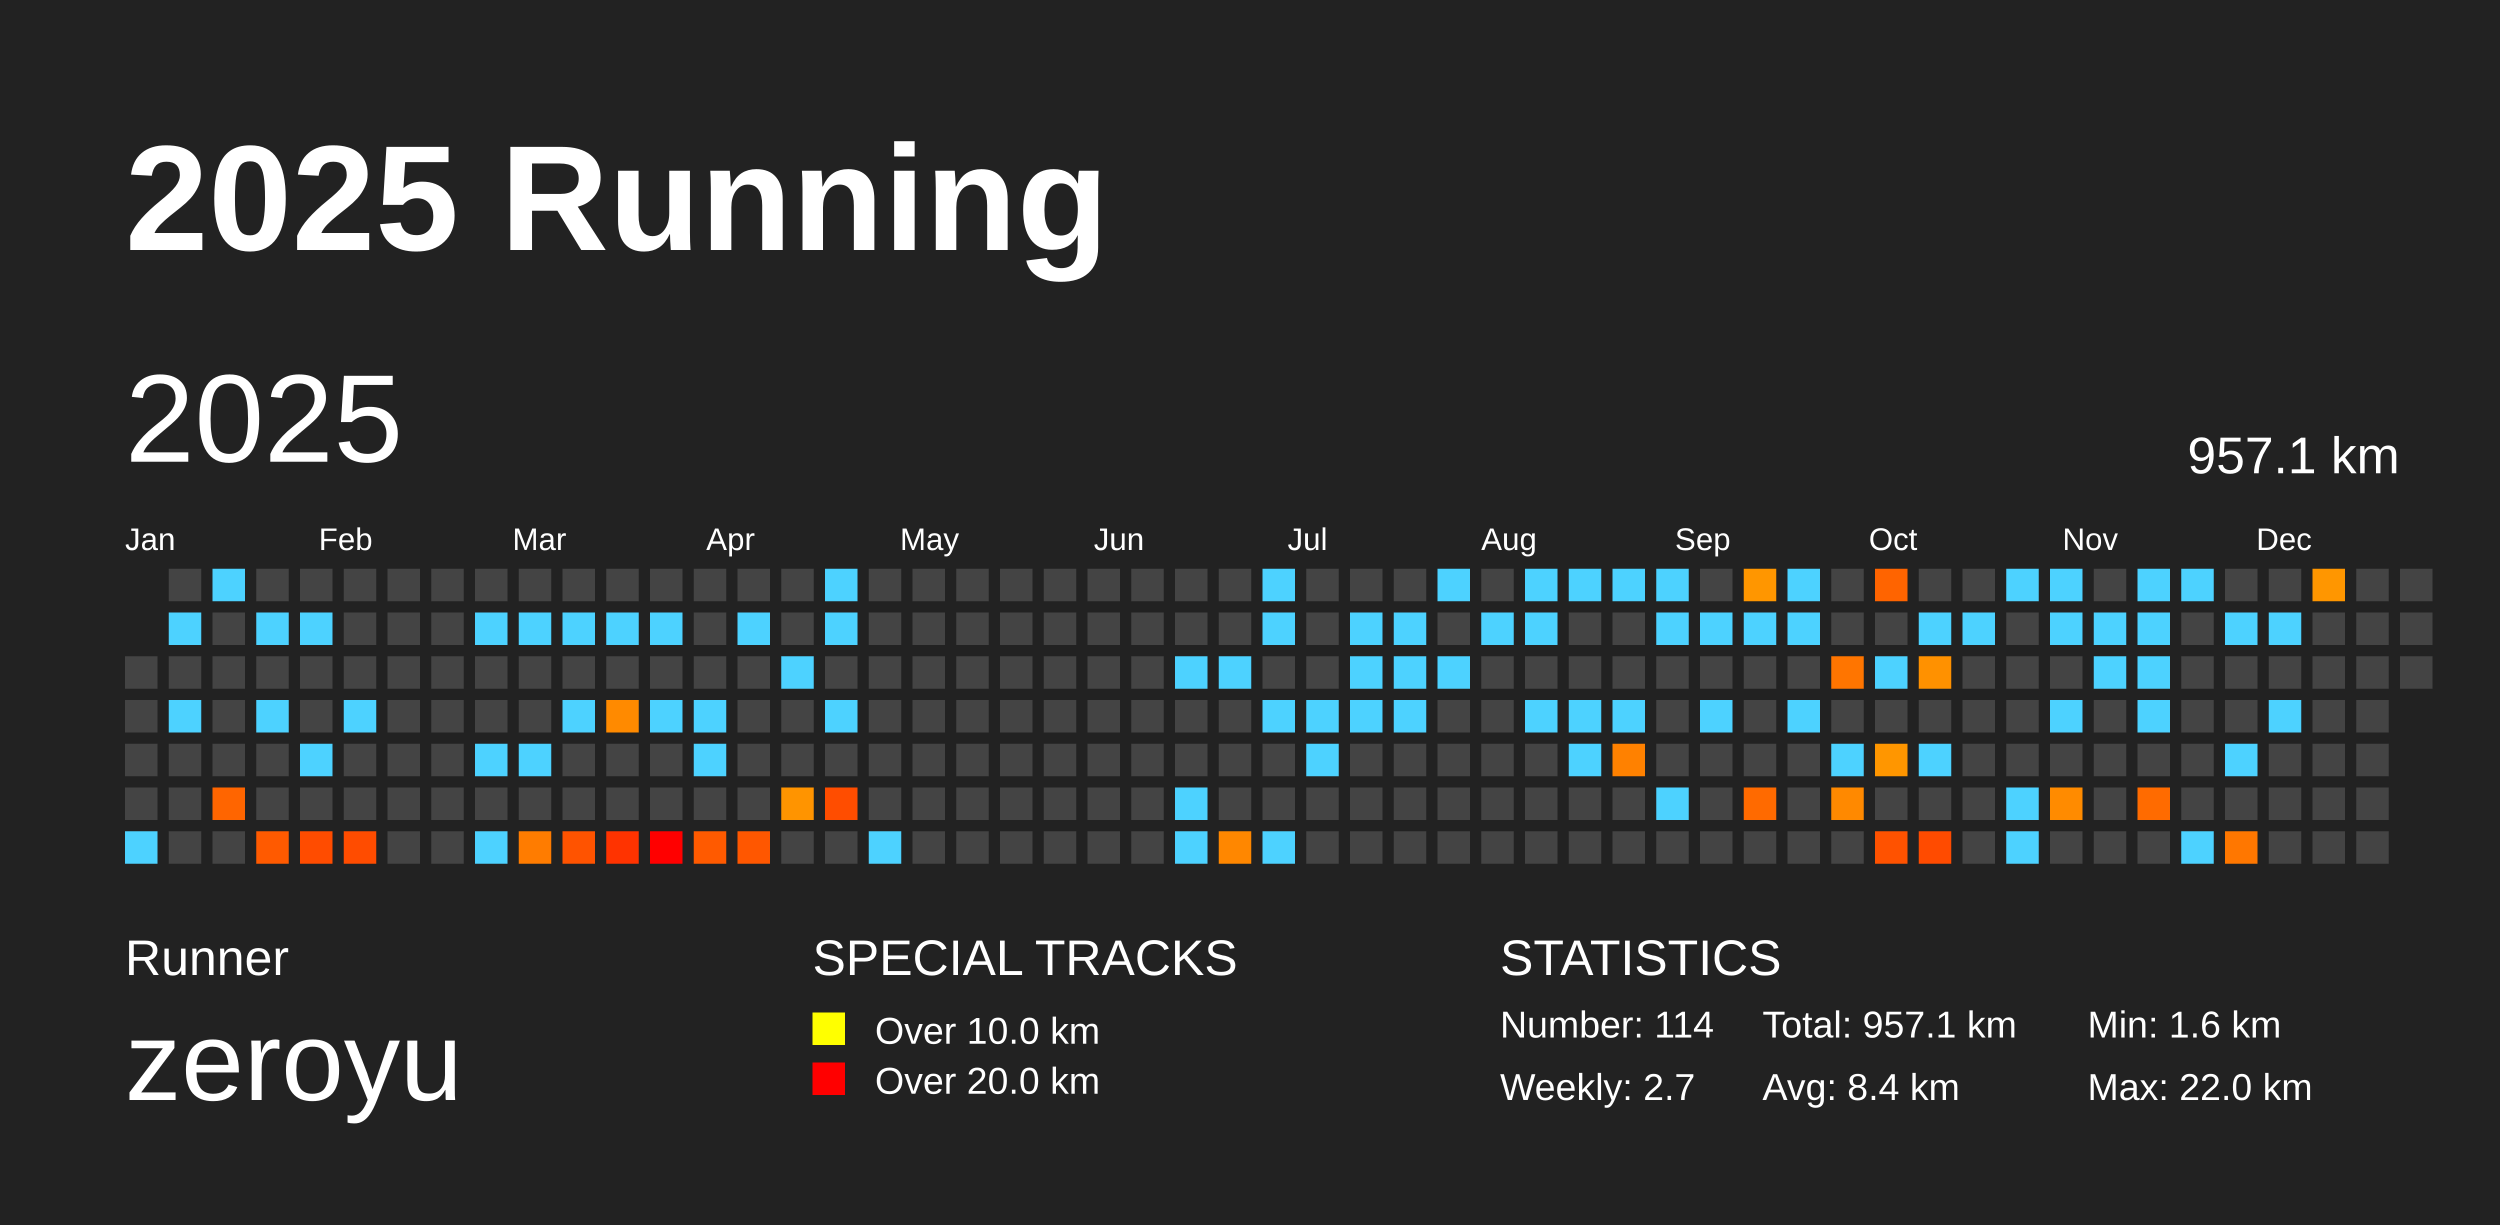
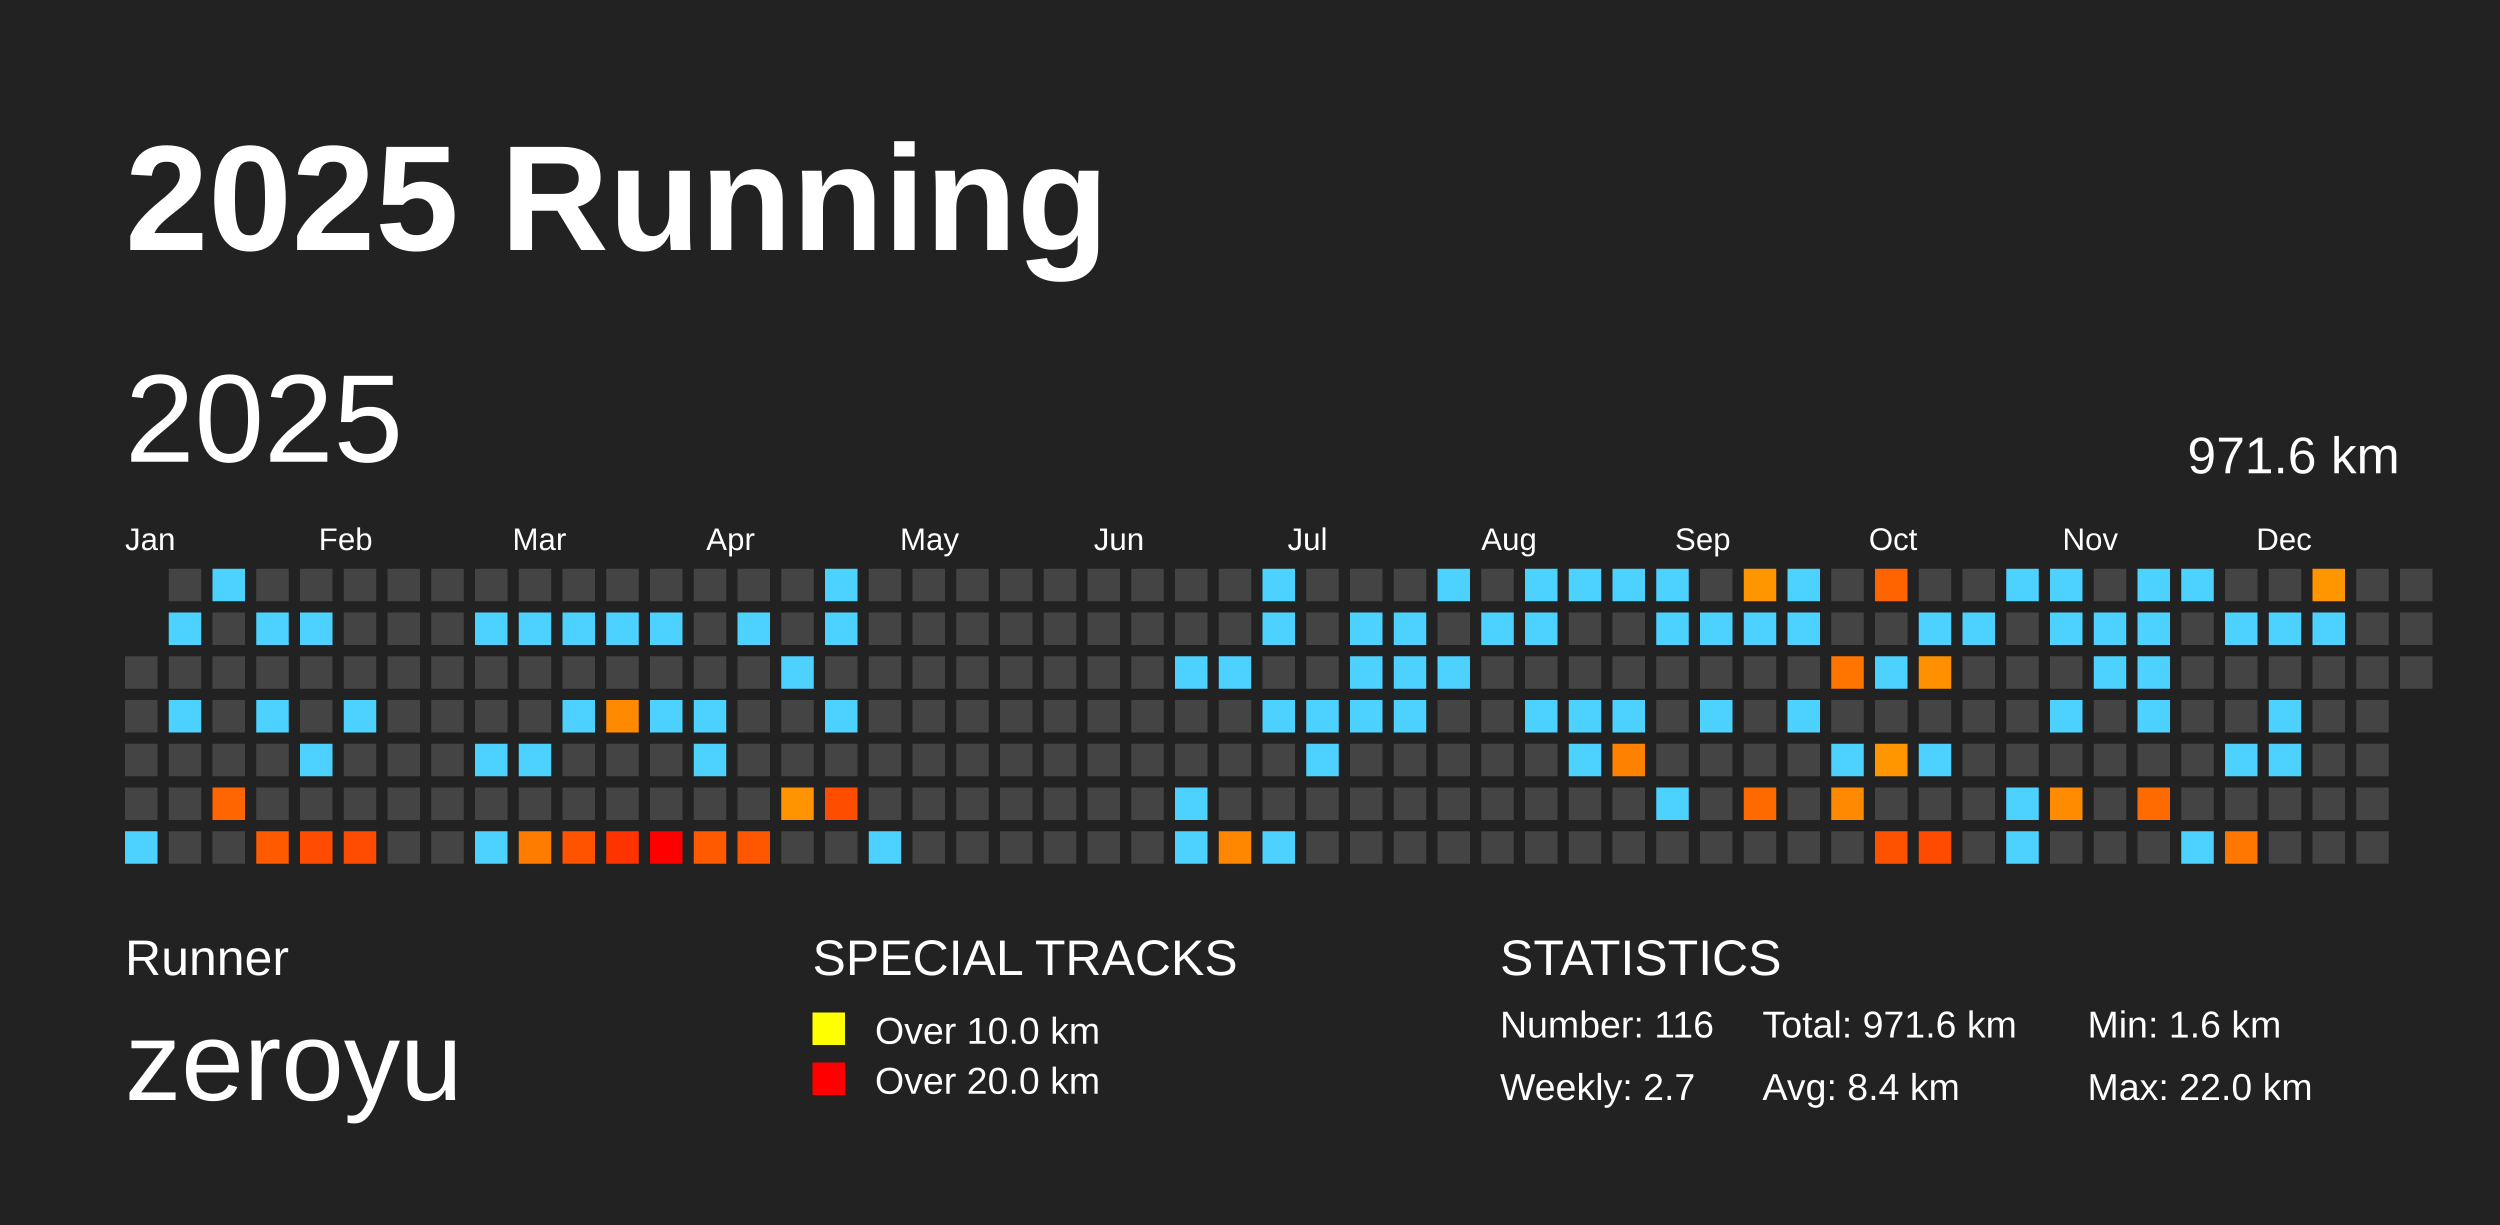
<svg xmlns="http://www.w3.org/2000/svg" baseProfile="full" height="98mm" version="1.1" viewBox="0,0,200,98" width="200mm">
  <defs />
  <rect fill="#222222" height="98" width="200" x="0" y="0" />
  <text fill="#FFFFFF" style="font-size:12px; font-family:Arial; font-weight:bold;" x="10" y="20">2025 Running</text>
  <text fill="#FFFFFF" style="font-size:4px; font-family:Arial" x="10" y="78">Runner</text>
  <text fill="#FFFFFF" style="font-size:9px; font-family:Arial" x="10" y="88">zeroyu</text>
  <text fill="#FFFFFF" style="font-size:4px; font-family:Arial" x="65" y="78">SPECIAL TRACKS</text>
  <rect fill="yellow" height="2.6" width="2.6" x="65" y="81" />
  <text fill="#FFFFFF" style="font-size:3px; font-family:Arial" x="70" y="83.5">Over 10.0 km</text>
  <rect fill="red" height="2.6" width="2.6" x="65" y="85" />
  <text fill="#FFFFFF" style="font-size:3px; font-family:Arial" x="70" y="87.5">Over 20.0 km</text>
  <text fill="#FFFFFF" style="font-size:4px; font-family:Arial" x="120" y="78">STATISTICS</text>
-   <text fill="#FFFFFF" style="font-size:3px; font-family:Arial" x="120" y="83">Number: 114</text>
+   <text fill="#FFFFFF" style="font-size:3px; font-family:Arial" x="120" y="83">Number: 116</text>
  <text fill="#FFFFFF" style="font-size:3px; font-family:Arial" x="120" y="88">Weekly: 2.7</text>
-   <text fill="#FFFFFF" style="font-size:3px; font-family:Arial" x="141" y="83">Total: 957.1 km</text>
+   <text fill="#FFFFFF" style="font-size:3px; font-family:Arial" x="141" y="83">Total: 971.6 km</text>
  <text fill="#FFFFFF" style="font-size:3px; font-family:Arial" x="141" y="88">Avg: 8.4 km</text>
  <text fill="#FFFFFF" style="font-size:3px; font-family:Arial" x="167" y="83">Min: 1.6 km</text>
  <text fill="#FFFFFF" style="font-size:3px; font-family:Arial" x="167" y="88">Max: 22.0 km</text>
  <text dominant-baseline="hanging" fill="#FFFFFF" style="font-size:10.0px; font-family:Arial;" x="10" y="30">2025</text>
-   <text dominant-baseline="hanging" fill="#FFFFFF" style="font-size:4.125px; font-family:Arial;" x="175" y="35">957.1 km</text>
+   <text dominant-baseline="hanging" fill="#FFFFFF" style="font-size:4.125px; font-family:Arial;" x="175" y="35">971.6 km</text>
  <text fill="#FFFFFF" style="font-size:2.5px; font-family:Arial" x="10.0" y="44">Jan</text>
  <text fill="#FFFFFF" style="font-size:2.5px; font-family:Arial" x="25.5" y="44">Feb</text>
  <text fill="#FFFFFF" style="font-size:2.5px; font-family:Arial" x="41.0" y="44">Mar</text>
  <text fill="#FFFFFF" style="font-size:2.5px; font-family:Arial" x="56.5" y="44">Apr</text>
  <text fill="#FFFFFF" style="font-size:2.5px; font-family:Arial" x="72.0" y="44">May</text>
  <text fill="#FFFFFF" style="font-size:2.5px; font-family:Arial" x="87.5" y="44">Jun</text>
  <text fill="#FFFFFF" style="font-size:2.5px; font-family:Arial" x="103.0" y="44">Jul</text>
  <text fill="#FFFFFF" style="font-size:2.5px; font-family:Arial" x="118.5" y="44">Aug</text>
  <text fill="#FFFFFF" style="font-size:2.5px; font-family:Arial" x="134.0" y="44">Sep</text>
  <text fill="#FFFFFF" style="font-size:2.5px; font-family:Arial" x="149.5" y="44">Oct</text>
  <text fill="#FFFFFF" style="font-size:2.5px; font-family:Arial" x="165.0" y="44">Nov</text>
  <text fill="#FFFFFF" style="font-size:2.5px; font-family:Arial" x="180.5" y="44">Dec</text>
  <rect fill="#444444" height="2.6" width="2.6" x="10.0" y="52.5" />
  <rect fill="#444444" height="2.6" width="2.6" x="10.0" y="56.0" />
  <rect fill="#444444" height="2.6" width="2.6" x="10.0" y="59.5" />
  <rect fill="#444444" height="2.6" width="2.6" x="10.0" y="63.0" />
  <rect fill="#4dd2ff" height="2.6" width="2.6" x="10.0" y="66.5" />
  <rect fill="#444444" height="2.6" width="2.6" x="13.5" y="45.5" />
  <rect fill="#4dd2ff" height="2.6" width="2.6" x="13.5" y="49.0" />
  <rect fill="#444444" height="2.6" width="2.6" x="13.5" y="52.5" />
  <rect fill="#4dd2ff" height="2.6" width="2.6" x="13.5" y="56.0" />
  <rect fill="#444444" height="2.6" width="2.6" x="13.5" y="59.5" />
  <rect fill="#444444" height="2.6" width="2.6" x="13.5" y="63.0" />
  <rect fill="#444444" height="2.6" width="2.6" x="13.5" y="66.5" />
  <rect fill="#4dd2ff" height="2.6" width="2.6" x="17.0" y="45.5" />
  <rect fill="#444444" height="2.6" width="2.6" x="17.0" y="49.0" />
  <rect fill="#444444" height="2.6" width="2.6" x="17.0" y="52.5" />
  <rect fill="#444444" height="2.6" width="2.6" x="17.0" y="56.0" />
  <rect fill="#444444" height="2.6" width="2.6" x="17.0" y="59.5" />
  <rect fill="#ff6500" height="2.6" width="2.6" x="17.0" y="63.0" />
  <rect fill="#444444" height="2.6" width="2.6" x="17.0" y="66.5" />
  <rect fill="#444444" height="2.6" width="2.6" x="20.5" y="45.5" />
  <rect fill="#4dd2ff" height="2.6" width="2.6" x="20.5" y="49.0" />
  <rect fill="#444444" height="2.6" width="2.6" x="20.5" y="52.5" />
  <rect fill="#4dd2ff" height="2.6" width="2.6" x="20.5" y="56.0" />
  <rect fill="#444444" height="2.6" width="2.6" x="20.5" y="59.5" />
  <rect fill="#444444" height="2.6" width="2.6" x="20.5" y="63.0" />
  <rect fill="#ff5a00" height="2.6" width="2.6" x="20.5" y="66.5" />
  <rect fill="#444444" height="2.6" width="2.6" x="24.0" y="45.5" />
  <rect fill="#4dd2ff" height="2.6" width="2.6" x="24.0" y="49.0" />
  <rect fill="#444444" height="2.6" width="2.6" x="24.0" y="52.5" />
  <rect fill="#444444" height="2.6" width="2.6" x="24.0" y="56.0" />
  <rect fill="#4dd2ff" height="2.6" width="2.6" x="24.0" y="59.5" />
  <rect fill="#444444" height="2.6" width="2.6" x="24.0" y="63.0" />
  <rect fill="#ff4c00" height="2.6" width="2.6" x="24.0" y="66.5" />
  <rect fill="#444444" height="2.6" width="2.6" x="27.5" y="45.5" />
  <rect fill="#444444" height="2.6" width="2.6" x="27.5" y="49.0" />
  <rect fill="#444444" height="2.6" width="2.6" x="27.5" y="52.5" />
  <rect fill="#4dd2ff" height="2.6" width="2.6" x="27.5" y="56.0" />
  <rect fill="#444444" height="2.6" width="2.6" x="27.5" y="59.5" />
  <rect fill="#444444" height="2.6" width="2.6" x="27.5" y="63.0" />
  <rect fill="#ff4c00" height="2.6" width="2.6" x="27.5" y="66.5" />
  <rect fill="#444444" height="2.6" width="2.6" x="31.0" y="45.5" />
  <rect fill="#444444" height="2.6" width="2.6" x="31.0" y="49.0" />
  <rect fill="#444444" height="2.6" width="2.6" x="31.0" y="52.5" />
  <rect fill="#444444" height="2.6" width="2.6" x="31.0" y="56.0" />
  <rect fill="#444444" height="2.6" width="2.6" x="31.0" y="59.5" />
  <rect fill="#444444" height="2.6" width="2.6" x="31.0" y="63.0" />
  <rect fill="#444444" height="2.6" width="2.6" x="31.0" y="66.5" />
  <rect fill="#444444" height="2.6" width="2.6" x="34.5" y="45.5" />
  <rect fill="#444444" height="2.6" width="2.6" x="34.5" y="49.0" />
  <rect fill="#444444" height="2.6" width="2.6" x="34.5" y="52.5" />
  <rect fill="#444444" height="2.6" width="2.6" x="34.5" y="56.0" />
  <rect fill="#444444" height="2.6" width="2.6" x="34.5" y="59.5" />
  <rect fill="#444444" height="2.6" width="2.6" x="34.5" y="63.0" />
  <rect fill="#444444" height="2.6" width="2.6" x="34.5" y="66.5" />
  <rect fill="#444444" height="2.6" width="2.6" x="38.0" y="45.5" />
  <rect fill="#4dd2ff" height="2.6" width="2.6" x="38.0" y="49.0" />
  <rect fill="#444444" height="2.6" width="2.6" x="38.0" y="52.5" />
  <rect fill="#444444" height="2.6" width="2.6" x="38.0" y="56.0" />
  <rect fill="#4dd2ff" height="2.6" width="2.6" x="38.0" y="59.5" />
  <rect fill="#444444" height="2.6" width="2.6" x="38.0" y="63.0" />
  <rect fill="#4dd2ff" height="2.6" width="2.6" x="38.0" y="66.5" />
  <rect fill="#444444" height="2.6" width="2.6" x="41.5" y="45.5" />
  <rect fill="#4dd2ff" height="2.6" width="2.6" x="41.5" y="49.0" />
  <rect fill="#444444" height="2.6" width="2.6" x="41.5" y="52.5" />
  <rect fill="#444444" height="2.6" width="2.6" x="41.5" y="56.0" />
  <rect fill="#4dd2ff" height="2.6" width="2.6" x="41.5" y="59.5" />
  <rect fill="#444444" height="2.6" width="2.6" x="41.5" y="63.0" />
  <rect fill="#ff7c00" height="2.6" width="2.6" x="41.5" y="66.5" />
  <rect fill="#444444" height="2.6" width="2.6" x="45.0" y="45.5" />
  <rect fill="#4dd2ff" height="2.6" width="2.6" x="45.0" y="49.0" />
  <rect fill="#444444" height="2.6" width="2.6" x="45.0" y="52.5" />
  <rect fill="#4dd2ff" height="2.6" width="2.6" x="45.0" y="56.0" />
  <rect fill="#444444" height="2.6" width="2.6" x="45.0" y="59.5" />
  <rect fill="#444444" height="2.6" width="2.6" x="45.0" y="63.0" />
  <rect fill="#ff5300" height="2.6" width="2.6" x="45.0" y="66.5" />
  <rect fill="#444444" height="2.6" width="2.6" x="48.5" y="45.5" />
  <rect fill="#4dd2ff" height="2.6" width="2.6" x="48.5" y="49.0" />
  <rect fill="#444444" height="2.6" width="2.6" x="48.5" y="52.5" />
  <rect fill="#ff8a00" height="2.6" width="2.6" x="48.5" y="56.0" />
  <rect fill="#444444" height="2.6" width="2.6" x="48.5" y="59.5" />
  <rect fill="#444444" height="2.6" width="2.6" x="48.5" y="63.0" />
  <rect fill="#ff3300" height="2.6" width="2.6" x="48.5" y="66.5" />
  <rect fill="#444444" height="2.6" width="2.6" x="52.0" y="45.5" />
  <rect fill="#4dd2ff" height="2.6" width="2.6" x="52.0" y="49.0" />
  <rect fill="#444444" height="2.6" width="2.6" x="52.0" y="52.5" />
  <rect fill="#4dd2ff" height="2.6" width="2.6" x="52.0" y="56.0" />
  <rect fill="#444444" height="2.6" width="2.6" x="52.0" y="59.5" />
  <rect fill="#444444" height="2.6" width="2.6" x="52.0" y="63.0" />
  <rect fill="red" height="2.6" width="2.6" x="52.0" y="66.5" />
  <rect fill="#444444" height="2.6" width="2.6" x="55.5" y="45.5" />
  <rect fill="#444444" height="2.6" width="2.6" x="55.5" y="49.0" />
  <rect fill="#444444" height="2.6" width="2.6" x="55.5" y="52.5" />
  <rect fill="#4dd2ff" height="2.6" width="2.6" x="55.5" y="56.0" />
  <rect fill="#4dd2ff" height="2.6" width="2.6" x="55.5" y="59.5" />
  <rect fill="#444444" height="2.6" width="2.6" x="55.5" y="63.0" />
  <rect fill="#ff5a00" height="2.6" width="2.6" x="55.5" y="66.5" />
  <rect fill="#444444" height="2.6" width="2.6" x="59.0" y="45.5" />
  <rect fill="#4dd2ff" height="2.6" width="2.6" x="59.0" y="49.0" />
  <rect fill="#444444" height="2.6" width="2.6" x="59.0" y="52.5" />
  <rect fill="#444444" height="2.6" width="2.6" x="59.0" y="56.0" />
  <rect fill="#444444" height="2.6" width="2.6" x="59.0" y="59.5" />
  <rect fill="#444444" height="2.6" width="2.6" x="59.0" y="63.0" />
  <rect fill="#ff5700" height="2.6" width="2.6" x="59.0" y="66.5" />
  <rect fill="#444444" height="2.6" width="2.6" x="62.5" y="45.5" />
  <rect fill="#444444" height="2.6" width="2.6" x="62.5" y="49.0" />
  <rect fill="#4dd2ff" height="2.6" width="2.6" x="62.5" y="52.5" />
  <rect fill="#444444" height="2.6" width="2.6" x="62.5" y="56.0" />
  <rect fill="#444444" height="2.6" width="2.6" x="62.5" y="59.5" />
  <rect fill="#ff9400" height="2.6" width="2.6" x="62.5" y="63.0" />
  <rect fill="#444444" height="2.6" width="2.6" x="62.5" y="66.5" />
  <rect fill="#4dd2ff" height="2.6" width="2.6" x="66.0" y="45.5" />
  <rect fill="#4dd2ff" height="2.6" width="2.6" x="66.0" y="49.0" />
  <rect fill="#444444" height="2.6" width="2.6" x="66.0" y="52.5" />
  <rect fill="#4dd2ff" height="2.6" width="2.6" x="66.0" y="56.0" />
  <rect fill="#444444" height="2.6" width="2.6" x="66.0" y="59.5" />
  <rect fill="#ff4d00" height="2.6" width="2.6" x="66.0" y="63.0" />
  <rect fill="#444444" height="2.6" width="2.6" x="66.0" y="66.5" />
  <rect fill="#444444" height="2.6" width="2.6" x="69.5" y="45.5" />
  <rect fill="#444444" height="2.6" width="2.6" x="69.5" y="49.0" />
  <rect fill="#444444" height="2.6" width="2.6" x="69.5" y="52.5" />
  <rect fill="#444444" height="2.6" width="2.6" x="69.5" y="56.0" />
  <rect fill="#444444" height="2.6" width="2.6" x="69.5" y="59.5" />
  <rect fill="#444444" height="2.6" width="2.6" x="69.5" y="63.0" />
  <rect fill="#4dd2ff" height="2.6" width="2.6" x="69.5" y="66.5" />
  <rect fill="#444444" height="2.6" width="2.6" x="73.0" y="45.5" />
  <rect fill="#444444" height="2.6" width="2.6" x="73.0" y="49.0" />
  <rect fill="#444444" height="2.6" width="2.6" x="73.0" y="52.5" />
  <rect fill="#444444" height="2.6" width="2.6" x="73.0" y="56.0" />
  <rect fill="#444444" height="2.6" width="2.6" x="73.0" y="59.5" />
  <rect fill="#444444" height="2.6" width="2.6" x="73.0" y="63.0" />
  <rect fill="#444444" height="2.6" width="2.6" x="73.0" y="66.5" />
  <rect fill="#444444" height="2.6" width="2.6" x="76.5" y="45.5" />
  <rect fill="#444444" height="2.6" width="2.6" x="76.5" y="49.0" />
  <rect fill="#444444" height="2.6" width="2.6" x="76.5" y="52.5" />
  <rect fill="#444444" height="2.6" width="2.6" x="76.5" y="56.0" />
  <rect fill="#444444" height="2.6" width="2.6" x="76.5" y="59.5" />
  <rect fill="#444444" height="2.6" width="2.6" x="76.5" y="63.0" />
  <rect fill="#444444" height="2.6" width="2.6" x="76.5" y="66.5" />
  <rect fill="#444444" height="2.6" width="2.6" x="80.0" y="45.5" />
  <rect fill="#444444" height="2.6" width="2.6" x="80.0" y="49.0" />
  <rect fill="#444444" height="2.6" width="2.6" x="80.0" y="52.5" />
  <rect fill="#444444" height="2.6" width="2.6" x="80.0" y="56.0" />
  <rect fill="#444444" height="2.6" width="2.6" x="80.0" y="59.5" />
  <rect fill="#444444" height="2.6" width="2.6" x="80.0" y="63.0" />
  <rect fill="#444444" height="2.6" width="2.6" x="80.0" y="66.5" />
  <rect fill="#444444" height="2.6" width="2.6" x="83.5" y="45.5" />
  <rect fill="#444444" height="2.6" width="2.6" x="83.5" y="49.0" />
  <rect fill="#444444" height="2.6" width="2.6" x="83.5" y="52.5" />
  <rect fill="#444444" height="2.6" width="2.6" x="83.5" y="56.0" />
  <rect fill="#444444" height="2.6" width="2.6" x="83.5" y="59.5" />
  <rect fill="#444444" height="2.6" width="2.6" x="83.5" y="63.0" />
  <rect fill="#444444" height="2.6" width="2.6" x="83.5" y="66.5" />
  <rect fill="#444444" height="2.6" width="2.6" x="87.0" y="45.5" />
  <rect fill="#444444" height="2.6" width="2.6" x="87.0" y="49.0" />
  <rect fill="#444444" height="2.6" width="2.6" x="87.0" y="52.5" />
  <rect fill="#444444" height="2.6" width="2.6" x="87.0" y="56.0" />
  <rect fill="#444444" height="2.6" width="2.6" x="87.0" y="59.5" />
  <rect fill="#444444" height="2.6" width="2.6" x="87.0" y="63.0" />
  <rect fill="#444444" height="2.6" width="2.6" x="87.0" y="66.5" />
  <rect fill="#444444" height="2.6" width="2.6" x="90.5" y="45.5" />
  <rect fill="#444444" height="2.6" width="2.6" x="90.5" y="49.0" />
  <rect fill="#444444" height="2.6" width="2.6" x="90.5" y="52.5" />
  <rect fill="#444444" height="2.6" width="2.6" x="90.5" y="56.0" />
  <rect fill="#444444" height="2.6" width="2.6" x="90.5" y="59.5" />
  <rect fill="#444444" height="2.6" width="2.6" x="90.5" y="63.0" />
  <rect fill="#444444" height="2.6" width="2.6" x="90.5" y="66.5" />
  <rect fill="#444444" height="2.6" width="2.6" x="94.0" y="45.5" />
  <rect fill="#444444" height="2.6" width="2.6" x="94.0" y="49.0" />
  <rect fill="#4dd2ff" height="2.6" width="2.6" x="94.0" y="52.5" />
  <rect fill="#444444" height="2.6" width="2.6" x="94.0" y="56.0" />
  <rect fill="#444444" height="2.6" width="2.6" x="94.0" y="59.5" />
  <rect fill="#4dd2ff" height="2.6" width="2.6" x="94.0" y="63.0" />
  <rect fill="#4dd2ff" height="2.6" width="2.6" x="94.0" y="66.5" />
  <rect fill="#444444" height="2.6" width="2.6" x="97.5" y="45.5" />
  <rect fill="#444444" height="2.6" width="2.6" x="97.5" y="49.0" />
  <rect fill="#4dd2ff" height="2.6" width="2.6" x="97.5" y="52.5" />
  <rect fill="#444444" height="2.6" width="2.6" x="97.5" y="56.0" />
  <rect fill="#444444" height="2.6" width="2.6" x="97.5" y="59.5" />
  <rect fill="#444444" height="2.6" width="2.6" x="97.5" y="63.0" />
  <rect fill="#ff8700" height="2.6" width="2.6" x="97.5" y="66.5" />
  <rect fill="#4dd2ff" height="2.6" width="2.6" x="101.0" y="45.5" />
  <rect fill="#4dd2ff" height="2.6" width="2.6" x="101.0" y="49.0" />
  <rect fill="#444444" height="2.6" width="2.6" x="101.0" y="52.5" />
  <rect fill="#4dd2ff" height="2.6" width="2.6" x="101.0" y="56.0" />
  <rect fill="#444444" height="2.6" width="2.6" x="101.0" y="59.5" />
  <rect fill="#444444" height="2.6" width="2.6" x="101.0" y="63.0" />
  <rect fill="#4dd2ff" height="2.6" width="2.6" x="101.0" y="66.5" />
  <rect fill="#444444" height="2.6" width="2.6" x="104.5" y="45.5" />
  <rect fill="#444444" height="2.6" width="2.6" x="104.5" y="49.0" />
  <rect fill="#444444" height="2.6" width="2.6" x="104.5" y="52.5" />
  <rect fill="#4dd2ff" height="2.6" width="2.6" x="104.5" y="56.0" />
  <rect fill="#4dd2ff" height="2.6" width="2.6" x="104.5" y="59.5" />
  <rect fill="#444444" height="2.6" width="2.6" x="104.5" y="63.0" />
  <rect fill="#444444" height="2.6" width="2.6" x="104.5" y="66.5" />
  <rect fill="#444444" height="2.6" width="2.6" x="108.0" y="45.5" />
  <rect fill="#4dd2ff" height="2.6" width="2.6" x="108.0" y="49.0" />
  <rect fill="#4dd2ff" height="2.6" width="2.6" x="108.0" y="52.5" />
  <rect fill="#4dd2ff" height="2.6" width="2.6" x="108.0" y="56.0" />
  <rect fill="#444444" height="2.6" width="2.6" x="108.0" y="59.5" />
  <rect fill="#444444" height="2.6" width="2.6" x="108.0" y="63.0" />
  <rect fill="#444444" height="2.6" width="2.6" x="108.0" y="66.5" />
  <rect fill="#444444" height="2.6" width="2.6" x="111.5" y="45.5" />
  <rect fill="#4dd2ff" height="2.6" width="2.6" x="111.5" y="49.0" />
  <rect fill="#4dd2ff" height="2.6" width="2.6" x="111.5" y="52.5" />
  <rect fill="#4dd2ff" height="2.6" width="2.6" x="111.5" y="56.0" />
  <rect fill="#444444" height="2.6" width="2.6" x="111.5" y="59.5" />
  <rect fill="#444444" height="2.6" width="2.6" x="111.5" y="63.0" />
  <rect fill="#444444" height="2.6" width="2.6" x="111.5" y="66.5" />
  <rect fill="#4dd2ff" height="2.6" width="2.6" x="115.0" y="45.5" />
  <rect fill="#444444" height="2.6" width="2.6" x="115.0" y="49.0" />
  <rect fill="#4dd2ff" height="2.6" width="2.6" x="115.0" y="52.5" />
  <rect fill="#444444" height="2.6" width="2.6" x="115.0" y="56.0" />
  <rect fill="#444444" height="2.6" width="2.6" x="115.0" y="59.5" />
  <rect fill="#444444" height="2.6" width="2.6" x="115.0" y="63.0" />
  <rect fill="#444444" height="2.6" width="2.6" x="115.0" y="66.5" />
  <rect fill="#444444" height="2.6" width="2.6" x="118.5" y="45.5" />
  <rect fill="#4dd2ff" height="2.6" width="2.6" x="118.5" y="49.0" />
  <rect fill="#444444" height="2.6" width="2.6" x="118.5" y="52.5" />
  <rect fill="#444444" height="2.6" width="2.6" x="118.5" y="56.0" />
  <rect fill="#444444" height="2.6" width="2.6" x="118.5" y="59.5" />
  <rect fill="#444444" height="2.6" width="2.6" x="118.5" y="63.0" />
  <rect fill="#444444" height="2.6" width="2.6" x="118.5" y="66.5" />
  <rect fill="#4dd2ff" height="2.6" width="2.6" x="122.0" y="45.5" />
  <rect fill="#4dd2ff" height="2.6" width="2.6" x="122.0" y="49.0" />
  <rect fill="#444444" height="2.6" width="2.6" x="122.0" y="52.5" />
  <rect fill="#4dd2ff" height="2.6" width="2.6" x="122.0" y="56.0" />
  <rect fill="#444444" height="2.6" width="2.6" x="122.0" y="59.5" />
  <rect fill="#444444" height="2.6" width="2.6" x="122.0" y="63.0" />
  <rect fill="#444444" height="2.6" width="2.6" x="122.0" y="66.5" />
  <rect fill="#4dd2ff" height="2.6" width="2.6" x="125.5" y="45.5" />
  <rect fill="#444444" height="2.6" width="2.6" x="125.5" y="49.0" />
  <rect fill="#444444" height="2.6" width="2.6" x="125.5" y="52.5" />
  <rect fill="#4dd2ff" height="2.6" width="2.6" x="125.5" y="56.0" />
  <rect fill="#4dd2ff" height="2.6" width="2.6" x="125.5" y="59.5" />
  <rect fill="#444444" height="2.6" width="2.6" x="125.5" y="63.0" />
  <rect fill="#444444" height="2.6" width="2.6" x="125.5" y="66.5" />
  <rect fill="#4dd2ff" height="2.6" width="2.6" x="129.0" y="45.5" />
  <rect fill="#444444" height="2.6" width="2.6" x="129.0" y="49.0" />
  <rect fill="#444444" height="2.6" width="2.6" x="129.0" y="52.5" />
  <rect fill="#4dd2ff" height="2.6" width="2.6" x="129.0" y="56.0" />
  <rect fill="#ff8100" height="2.6" width="2.6" x="129.0" y="59.5" />
  <rect fill="#444444" height="2.6" width="2.6" x="129.0" y="63.0" />
  <rect fill="#444444" height="2.6" width="2.6" x="129.0" y="66.5" />
  <rect fill="#4dd2ff" height="2.6" width="2.6" x="132.5" y="45.5" />
  <rect fill="#4dd2ff" height="2.6" width="2.6" x="132.5" y="49.0" />
  <rect fill="#444444" height="2.6" width="2.6" x="132.5" y="52.5" />
  <rect fill="#444444" height="2.6" width="2.6" x="132.5" y="56.0" />
  <rect fill="#444444" height="2.6" width="2.6" x="132.5" y="59.5" />
  <rect fill="#4dd2ff" height="2.6" width="2.6" x="132.5" y="63.0" />
  <rect fill="#444444" height="2.6" width="2.6" x="132.5" y="66.5" />
  <rect fill="#444444" height="2.6" width="2.6" x="136.0" y="45.5" />
  <rect fill="#4dd2ff" height="2.6" width="2.6" x="136.0" y="49.0" />
  <rect fill="#444444" height="2.6" width="2.6" x="136.0" y="52.5" />
  <rect fill="#4dd2ff" height="2.6" width="2.6" x="136.0" y="56.0" />
  <rect fill="#444444" height="2.6" width="2.6" x="136.0" y="59.5" />
  <rect fill="#444444" height="2.6" width="2.6" x="136.0" y="63.0" />
  <rect fill="#444444" height="2.6" width="2.6" x="136.0" y="66.5" />
  <rect fill="#ff9600" height="2.6" width="2.6" x="139.5" y="45.5" />
  <rect fill="#4dd2ff" height="2.6" width="2.6" x="139.5" y="49.0" />
  <rect fill="#444444" height="2.6" width="2.6" x="139.5" y="52.5" />
  <rect fill="#444444" height="2.6" width="2.6" x="139.5" y="56.0" />
  <rect fill="#444444" height="2.6" width="2.6" x="139.5" y="59.5" />
  <rect fill="#ff6a00" height="2.6" width="2.6" x="139.5" y="63.0" />
  <rect fill="#444444" height="2.6" width="2.6" x="139.5" y="66.5" />
  <rect fill="#4dd2ff" height="2.6" width="2.6" x="143.0" y="45.5" />
  <rect fill="#4dd2ff" height="2.6" width="2.6" x="143.0" y="49.0" />
  <rect fill="#444444" height="2.6" width="2.6" x="143.0" y="52.5" />
  <rect fill="#4dd2ff" height="2.6" width="2.6" x="143.0" y="56.0" />
  <rect fill="#444444" height="2.6" width="2.6" x="143.0" y="59.5" />
  <rect fill="#444444" height="2.6" width="2.6" x="143.0" y="63.0" />
  <rect fill="#444444" height="2.6" width="2.6" x="143.0" y="66.5" />
  <rect fill="#444444" height="2.6" width="2.6" x="146.5" y="45.5" />
  <rect fill="#444444" height="2.6" width="2.6" x="146.5" y="49.0" />
  <rect fill="#ff7500" height="2.6" width="2.6" x="146.5" y="52.5" />
  <rect fill="#444444" height="2.6" width="2.6" x="146.5" y="56.0" />
  <rect fill="#4dd2ff" height="2.6" width="2.6" x="146.5" y="59.5" />
  <rect fill="#ff8900" height="2.6" width="2.6" x="146.5" y="63.0" />
  <rect fill="#444444" height="2.6" width="2.6" x="146.5" y="66.5" />
  <rect fill="#ff6400" height="2.6" width="2.6" x="150.0" y="45.5" />
  <rect fill="#444444" height="2.6" width="2.6" x="150.0" y="49.0" />
  <rect fill="#4dd2ff" height="2.6" width="2.6" x="150.0" y="52.5" />
  <rect fill="#444444" height="2.6" width="2.6" x="150.0" y="56.0" />
  <rect fill="#ff9600" height="2.6" width="2.6" x="150.0" y="59.5" />
  <rect fill="#444444" height="2.6" width="2.6" x="150.0" y="63.0" />
  <rect fill="#ff5200" height="2.6" width="2.6" x="150.0" y="66.5" />
  <rect fill="#444444" height="2.6" width="2.6" x="153.5" y="45.5" />
  <rect fill="#4dd2ff" height="2.6" width="2.6" x="153.5" y="49.0" />
  <rect fill="#ff9100" height="2.6" width="2.6" x="153.5" y="52.5" />
  <rect fill="#444444" height="2.6" width="2.6" x="153.5" y="56.0" />
  <rect fill="#4dd2ff" height="2.6" width="2.6" x="153.5" y="59.5" />
  <rect fill="#444444" height="2.6" width="2.6" x="153.5" y="63.0" />
  <rect fill="#ff4b00" height="2.6" width="2.6" x="153.5" y="66.5" />
  <rect fill="#444444" height="2.6" width="2.6" x="157.0" y="45.5" />
  <rect fill="#4dd2ff" height="2.6" width="2.6" x="157.0" y="49.0" />
  <rect fill="#444444" height="2.6" width="2.6" x="157.0" y="52.5" />
  <rect fill="#444444" height="2.6" width="2.6" x="157.0" y="56.0" />
  <rect fill="#444444" height="2.6" width="2.6" x="157.0" y="59.5" />
  <rect fill="#444444" height="2.6" width="2.6" x="157.0" y="63.0" />
  <rect fill="#444444" height="2.6" width="2.6" x="157.0" y="66.5" />
  <rect fill="#4dd2ff" height="2.6" width="2.6" x="160.5" y="45.5" />
  <rect fill="#444444" height="2.6" width="2.6" x="160.5" y="49.0" />
  <rect fill="#444444" height="2.6" width="2.6" x="160.5" y="52.5" />
  <rect fill="#444444" height="2.6" width="2.6" x="160.5" y="56.0" />
  <rect fill="#444444" height="2.6" width="2.6" x="160.5" y="59.5" />
  <rect fill="#4dd2ff" height="2.6" width="2.6" x="160.5" y="63.0" />
  <rect fill="#4dd2ff" height="2.6" width="2.6" x="160.5" y="66.5" />
  <rect fill="#4dd2ff" height="2.6" width="2.6" x="164.0" y="45.5" />
  <rect fill="#4dd2ff" height="2.6" width="2.6" x="164.0" y="49.0" />
  <rect fill="#444444" height="2.6" width="2.6" x="164.0" y="52.5" />
  <rect fill="#4dd2ff" height="2.6" width="2.6" x="164.0" y="56.0" />
  <rect fill="#444444" height="2.6" width="2.6" x="164.0" y="59.5" />
  <rect fill="#ff8b00" height="2.6" width="2.6" x="164.0" y="63.0" />
  <rect fill="#444444" height="2.6" width="2.6" x="164.0" y="66.5" />
  <rect fill="#444444" height="2.6" width="2.6" x="167.5" y="45.5" />
  <rect fill="#4dd2ff" height="2.6" width="2.6" x="167.5" y="49.0" />
  <rect fill="#4dd2ff" height="2.6" width="2.6" x="167.5" y="52.5" />
  <rect fill="#444444" height="2.6" width="2.6" x="167.5" y="56.0" />
  <rect fill="#444444" height="2.6" width="2.6" x="167.5" y="59.5" />
  <rect fill="#444444" height="2.6" width="2.6" x="167.5" y="63.0" />
  <rect fill="#444444" height="2.6" width="2.6" x="167.5" y="66.5" />
  <rect fill="#4dd2ff" height="2.6" width="2.6" x="171.0" y="45.5" />
  <rect fill="#4dd2ff" height="2.6" width="2.6" x="171.0" y="49.0" />
  <rect fill="#4dd2ff" height="2.6" width="2.6" x="171.0" y="52.5" />
  <rect fill="#4dd2ff" height="2.6" width="2.6" x="171.0" y="56.0" />
  <rect fill="#444444" height="2.6" width="2.6" x="171.0" y="59.5" />
  <rect fill="#ff6b00" height="2.6" width="2.6" x="171.0" y="63.0" />
  <rect fill="#444444" height="2.6" width="2.6" x="171.0" y="66.5" />
  <rect fill="#4dd2ff" height="2.6" width="2.6" x="174.5" y="45.5" />
  <rect fill="#444444" height="2.6" width="2.6" x="174.5" y="49.0" />
  <rect fill="#444444" height="2.6" width="2.6" x="174.5" y="52.5" />
  <rect fill="#444444" height="2.6" width="2.6" x="174.5" y="56.0" />
  <rect fill="#444444" height="2.6" width="2.6" x="174.5" y="59.5" />
  <rect fill="#444444" height="2.6" width="2.6" x="174.5" y="63.0" />
  <rect fill="#4dd2ff" height="2.6" width="2.6" x="174.5" y="66.5" />
  <rect fill="#444444" height="2.6" width="2.6" x="178.0" y="45.5" />
  <rect fill="#4dd2ff" height="2.6" width="2.6" x="178.0" y="49.0" />
  <rect fill="#444444" height="2.6" width="2.6" x="178.0" y="52.5" />
  <rect fill="#444444" height="2.6" width="2.6" x="178.0" y="56.0" />
  <rect fill="#4dd2ff" height="2.6" width="2.6" x="178.0" y="59.5" />
  <rect fill="#444444" height="2.6" width="2.6" x="178.0" y="63.0" />
  <rect fill="#ff7700" height="2.6" width="2.6" x="178.0" y="66.5" />
  <rect fill="#444444" height="2.6" width="2.6" x="181.5" y="45.5" />
  <rect fill="#4dd2ff" height="2.6" width="2.6" x="181.5" y="49.0" />
  <rect fill="#444444" height="2.6" width="2.6" x="181.5" y="52.5" />
  <rect fill="#4dd2ff" height="2.6" width="2.6" x="181.5" y="56.0" />
-   <rect fill="#444444" height="2.6" width="2.6" x="181.5" y="59.5" />
+   <rect fill="#4dd2ff" height="2.6" width="2.6" x="181.5" y="59.5" />
  <rect fill="#444444" height="2.6" width="2.6" x="181.5" y="63.0" />
  <rect fill="#444444" height="2.6" width="2.6" x="181.5" y="66.5" />
  <rect fill="#ff9600" height="2.6" width="2.6" x="185.0" y="45.5" />
-   <rect fill="#444444" height="2.6" width="2.6" x="185.0" y="49.0" />
+   <rect fill="#4dd2ff" height="2.6" width="2.6" x="185.0" y="49.0" />
  <rect fill="#444444" height="2.6" width="2.6" x="185.0" y="52.5" />
  <rect fill="#444444" height="2.6" width="2.6" x="185.0" y="56.0" />
  <rect fill="#444444" height="2.6" width="2.6" x="185.0" y="59.5" />
  <rect fill="#444444" height="2.6" width="2.6" x="185.0" y="63.0" />
  <rect fill="#444444" height="2.6" width="2.6" x="185.0" y="66.5" />
  <rect fill="#444444" height="2.6" width="2.6" x="188.5" y="45.5" />
  <rect fill="#444444" height="2.6" width="2.6" x="188.5" y="49.0" />
  <rect fill="#444444" height="2.6" width="2.6" x="188.5" y="52.5" />
  <rect fill="#444444" height="2.6" width="2.6" x="188.5" y="56.0" />
  <rect fill="#444444" height="2.6" width="2.6" x="188.5" y="59.5" />
  <rect fill="#444444" height="2.6" width="2.6" x="188.5" y="63.0" />
  <rect fill="#444444" height="2.6" width="2.6" x="188.5" y="66.5" />
  <rect fill="#444444" height="2.6" width="2.6" x="192.0" y="45.5" />
  <rect fill="#444444" height="2.6" width="2.6" x="192.0" y="49.0" />
  <rect fill="#444444" height="2.6" width="2.6" x="192.0" y="52.5" />
</svg>
